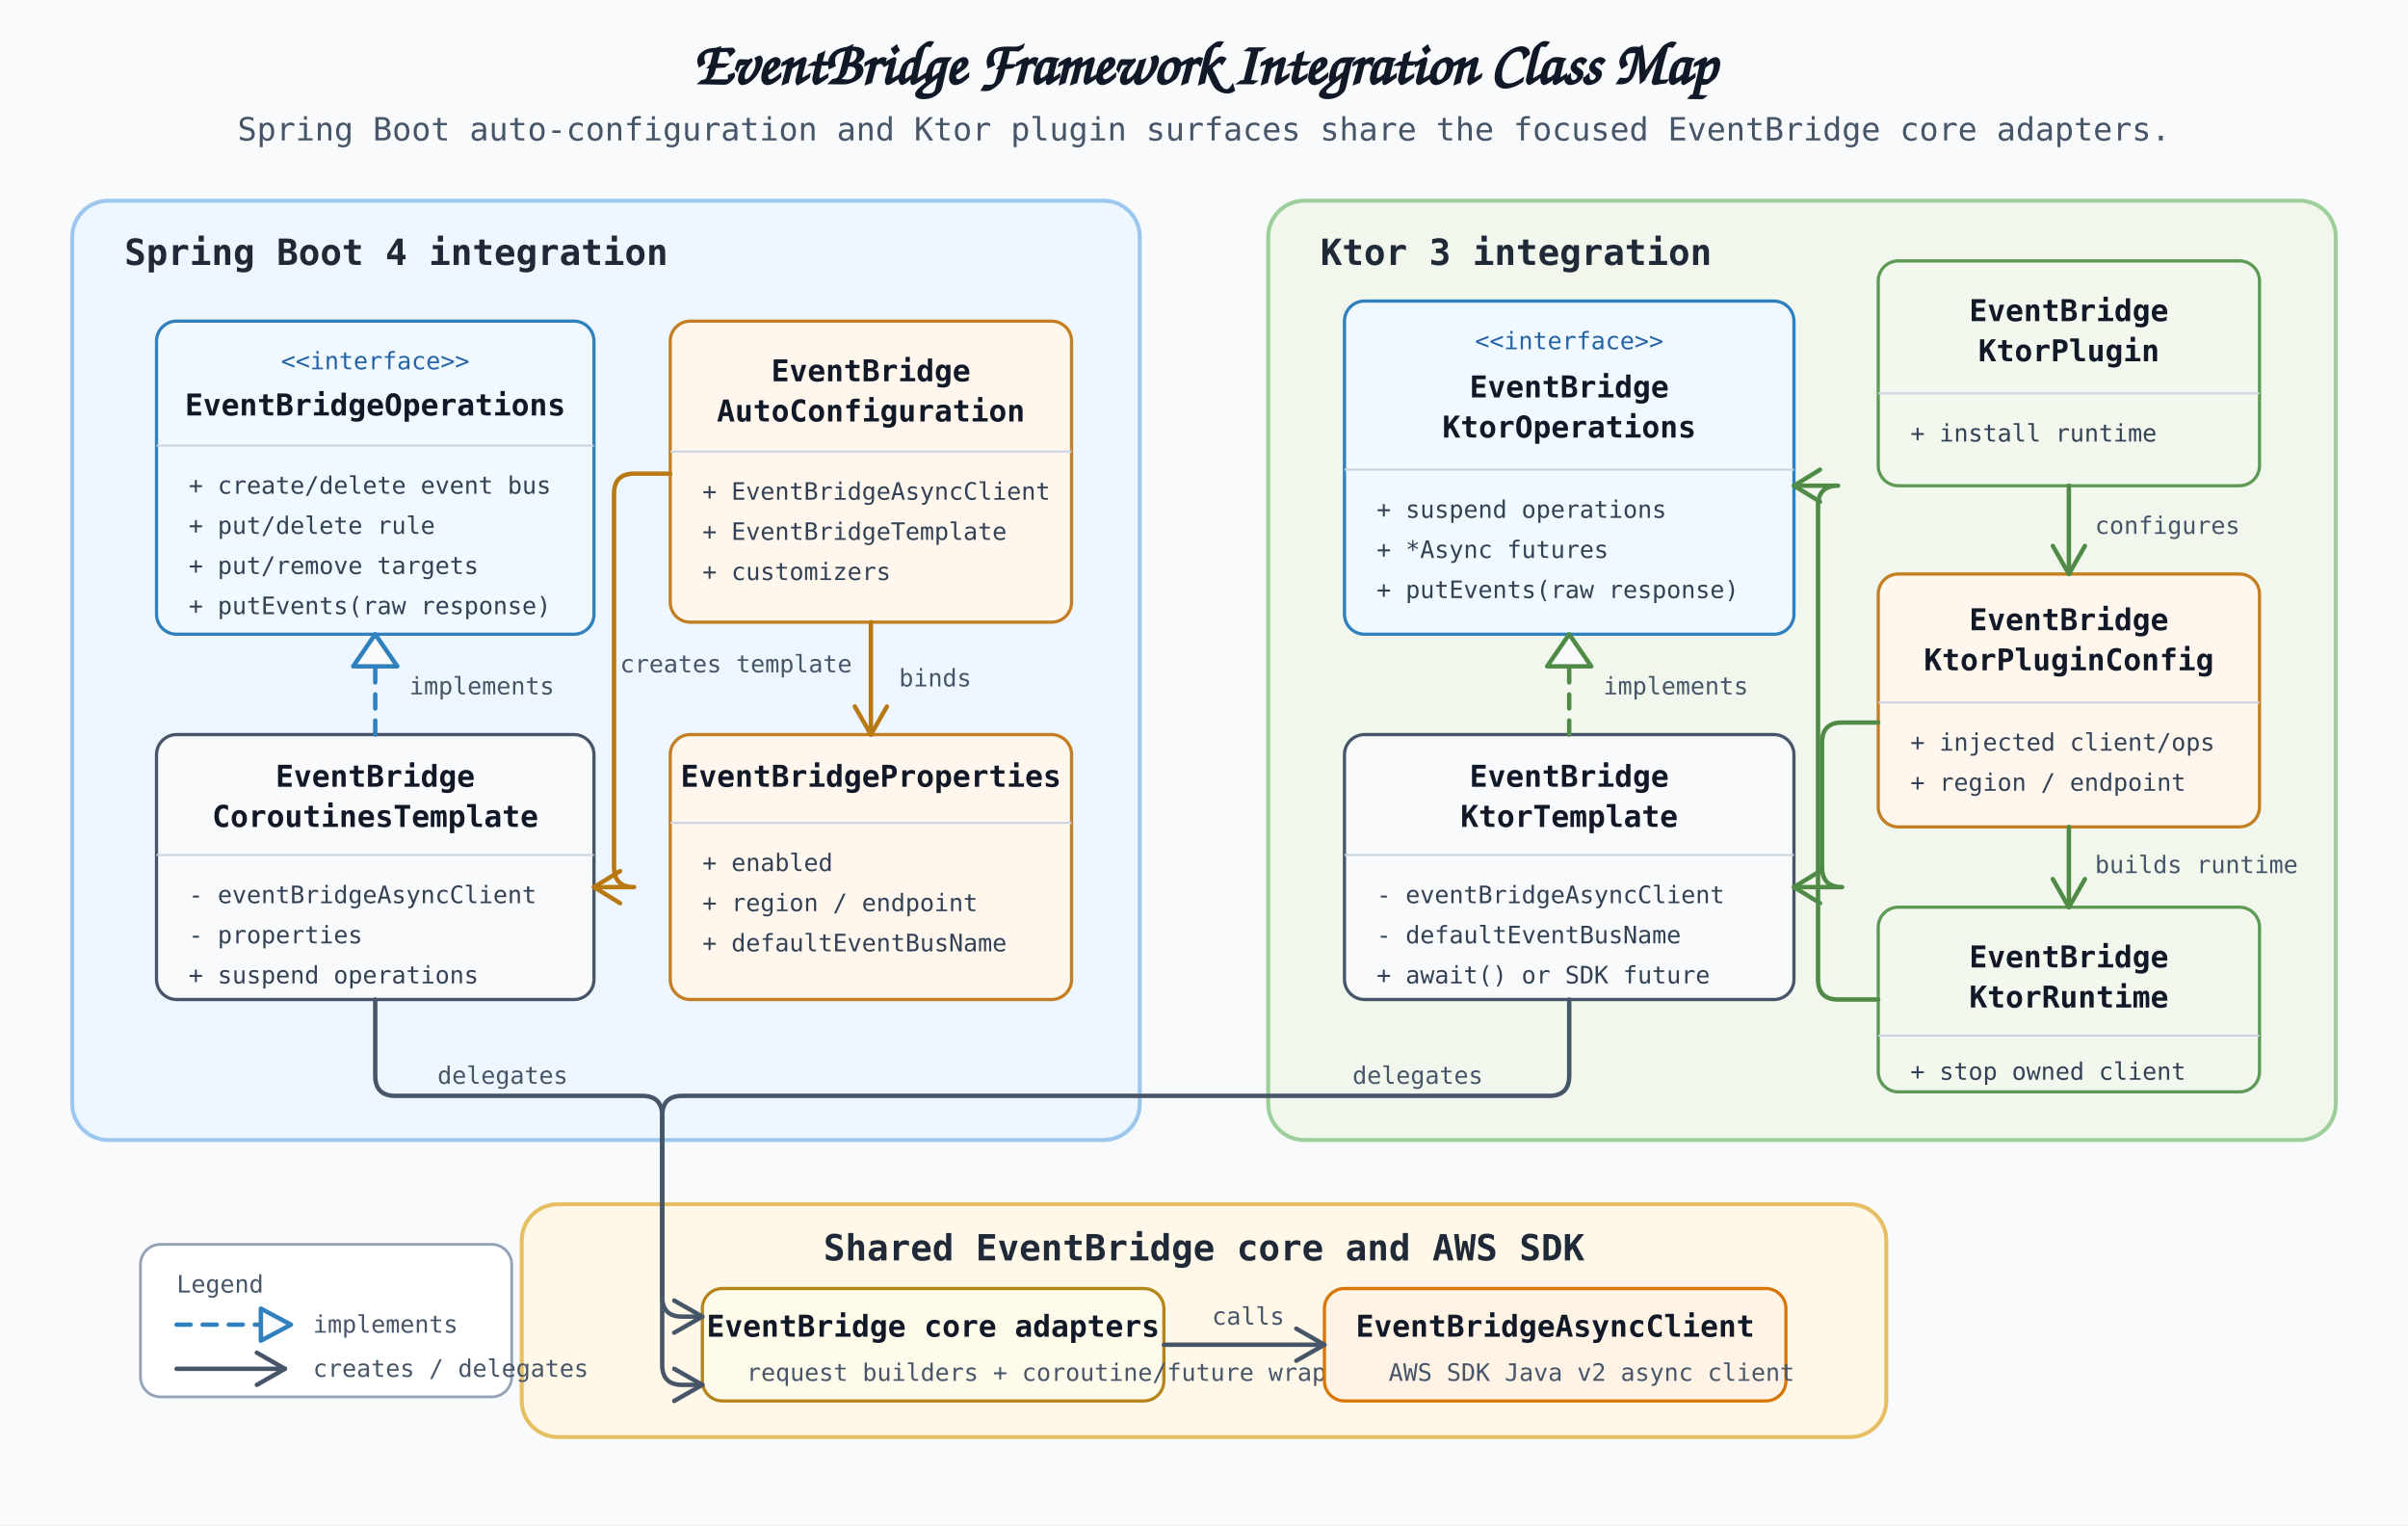
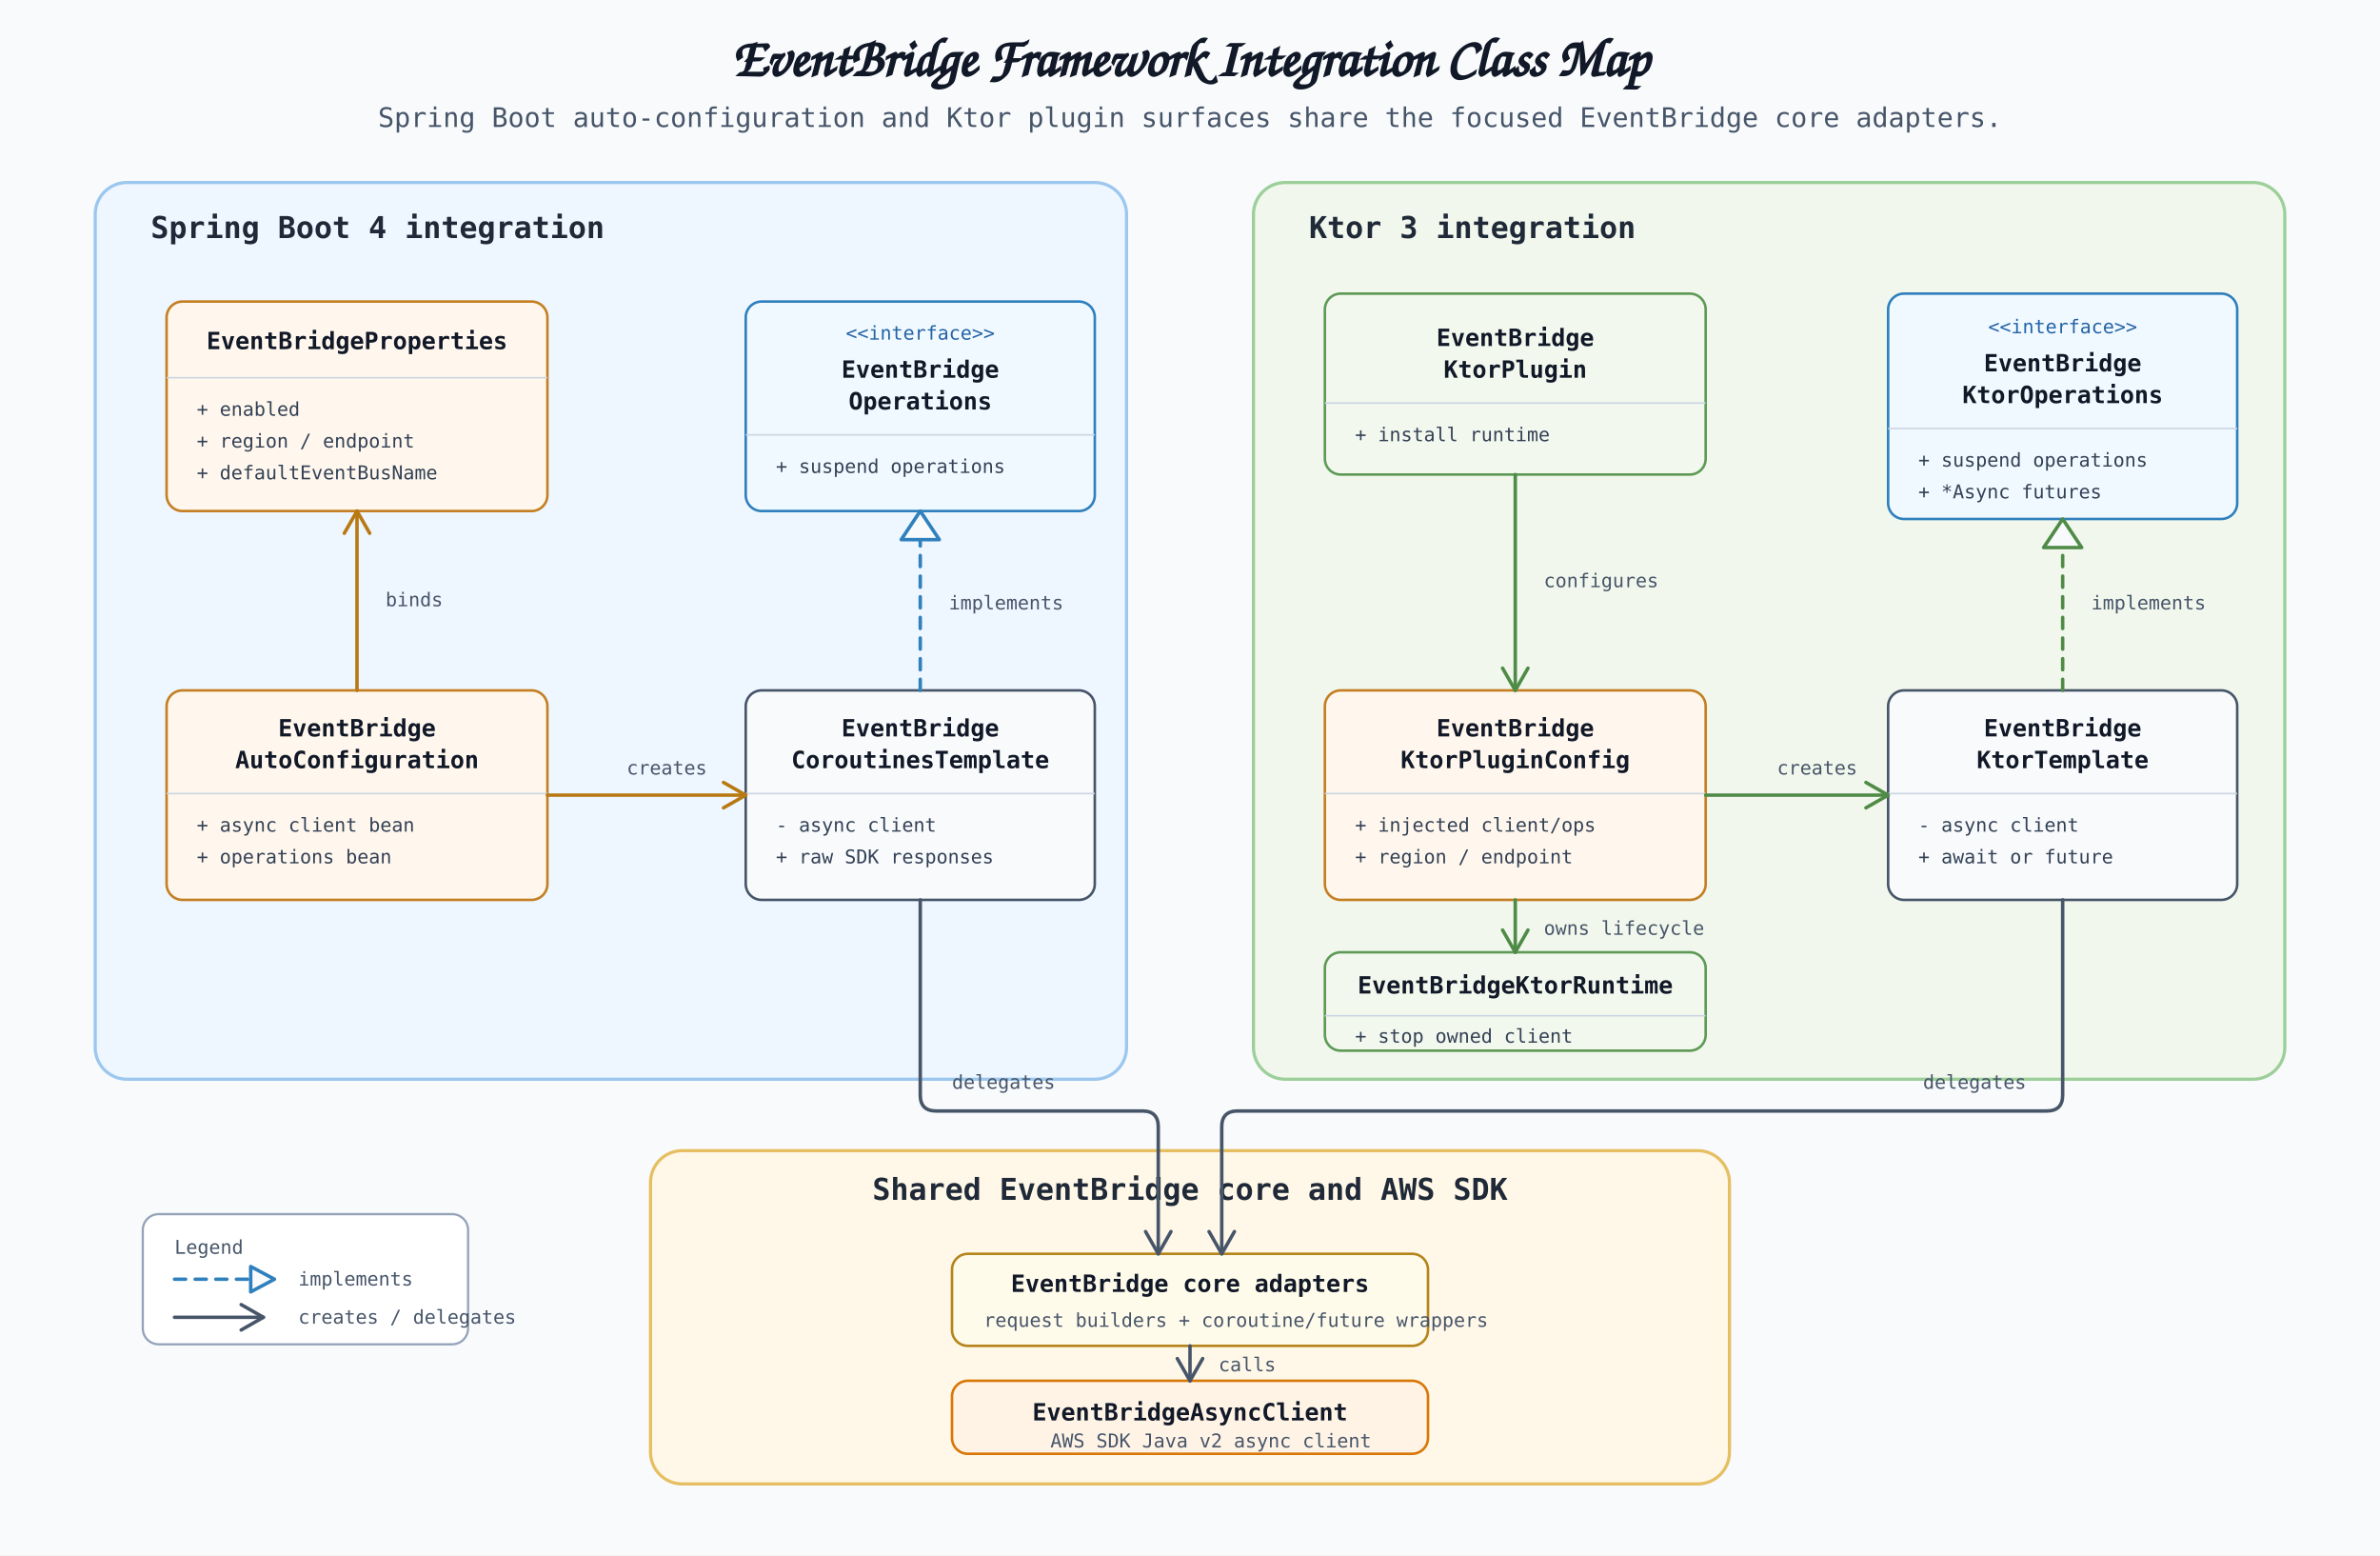
- <svg xmlns="http://www.w3.org/2000/svg" width="1200" height="760" viewBox="0 0 1200 760" role="img" aria-labelledby="title desc">
+ <svg xmlns="http://www.w3.org/2000/svg" width="1500" height="980" viewBox="0 0 1500 980" role="img" aria-labelledby="title desc">
  <defs>
    <style>
      .canvas { fill: #f8fafc; }
-       .title { font: 700 30px "Architects Daughter", "Comic Sans MS", cursive; fill: #111827; }
-       .subtitle { font: 16px "Comic Mono", "SFMono-Regular", monospace; fill: #475569; }
-       .layer { fill: #eef6ff; stroke: #9cc7ee; stroke-width: 2; rx: 18; }
+       .title { font: 700 34px "Architects Daughter", "Comic Sans MS", cursive; fill: #111827; }
+       .subtitle { font: 17px "Comic Mono", "SFMono-Regular", monospace; fill: #475569; }
+       .layer { fill: #eef6ff; stroke: #9cc7ee; stroke-width: 2; rx: 20; }
      .layer.ktor { fill: #f1f7ec; stroke: #9ccf9a; }
      .layer.shared { fill: #fff8e8; stroke: #e6bf63; }
-       .layer-title { font: 700 18px "Comic Mono", "SFMono-Regular", monospace; fill: #1f2937; }
+       .layer-title { font: 700 19px "Comic Mono", "SFMono-Regular", monospace; fill: #1f2937; }
      .card { fill: #ffffff; stroke: #64748b; stroke-width: 1.6; rx: 10; }
-       .legend-box { fill: #ffffff; stroke: #94a3b8; stroke-width: 1.4; rx: 10; }
      .interface-card { fill: #f0f9ff; stroke: #2f80bd; }
      .impl-card { fill: #f8fafc; stroke: #475569; }
      .config-card { fill: #fff7ed; stroke: #c47f23; }
      .runtime-card { fill: #f3f8ee; stroke: #5e9a56; }
      .shared-card { fill: #fffbeb; stroke: #b5851b; }
      .aws-card { fill: #fff3e6; stroke: #d97706; }
+       .legend-box { fill: #ffffff; stroke: #94a3b8; stroke-width: 1.4; rx: 10; }
      .card-title { font: 700 15px "Comic Mono", "SFMono-Regular", monospace; fill: #111827; text-anchor: middle; }
      .stereo { font: 12px "Comic Mono", "SFMono-Regular", monospace; fill: #2563a6; text-anchor: middle; }
      .method { font: 12px "Comic Mono", "SFMono-Regular", monospace; fill: #334155; }
      .note { font: 12px "Comic Mono", "SFMono-Regular", monospace; fill: #475569; }
      .divider { stroke: #cbd5e1; stroke-width: 1; }
      .connector { fill: none; stroke: #334155; stroke-width: 2.2; stroke-linecap: round; stroke-linejoin: round; }
      .connector.dashed { stroke-dasharray: 7 6; }
      .connector.blue { stroke: #2f80bd; }
      .connector.green { stroke: #4f8b47; }
      .connector.amber { stroke: #b87912; }
      .connector.gray { stroke: #475569; }
-       .arrow-open { fill: none; stroke-width: 2.2; stroke-linecap: round; stroke-linejoin: round; stroke-dasharray: none; }
-       .triangle { fill: #f8fafc; stroke-width: 2.2; stroke-linejoin: round; stroke-dasharray: none; }
+       .arrow-open { fill: none; stroke-width: 2.2; stroke-linecap: round; stroke-linejoin: round; stroke-dasharray: none; style: stroke-dasharray:none; }
+       .triangle { fill: #f8fafc; stroke-width: 2.2; stroke-linejoin: round; stroke-dasharray: none; style: stroke-dasharray:none; }
      .legend { font: 12px "Comic Mono", "SFMono-Regular", monospace; fill: #475569; }
    </style>
  </defs>
-   <rect class="canvas" x="0" y="0" width="1200" height="760" />
-   <text class="title" x="600" y="42" text-anchor="middle">EventBridge Framework Integration Class Map</text>
-   <text class="subtitle" x="600" y="70" text-anchor="middle">Spring Boot auto-configuration and Ktor plugin surfaces share the focused EventBridge core adapters.</text>
-   <rect class="layer" x="36" y="100" width="532" height="468" />
-   <text class="layer-title" x="62" y="132">Spring Boot 4 integration</text>
-   <rect class="layer ktor" x="632" y="100" width="532" height="468" />
-   <text class="layer-title" x="658" y="132">Ktor 3 integration</text>
-   <rect class="layer shared" x="260" y="600" width="680" height="116" />
-   <text class="layer-title" x="600" y="628" text-anchor="middle">Shared EventBridge core and AWS SDK</text>
+   <rect class="canvas" x="0" y="0" width="1500" height="980" />
+   <text class="title" x="750" y="48" text-anchor="middle">EventBridge Framework Integration Class Map</text>
+   <text class="subtitle" x="750" y="80" text-anchor="middle">Spring Boot auto-configuration and Ktor plugin surfaces share the focused EventBridge core adapters.</text>
+   <rect class="layer" x="60" y="115" width="650" height="565" />
+   <text class="layer-title" x="95" y="150">Spring Boot 4 integration</text>
+   <rect class="layer ktor" x="790" y="115" width="650" height="565" />
+   <text class="layer-title" x="825" y="150">Ktor 3 integration</text>
+   <rect class="layer shared" x="410" y="725" width="680" height="210" />
+   <text class="layer-title" x="750" y="756" text-anchor="middle">Shared EventBridge core and AWS SDK</text>
+   <g id="spring-props">
+     <rect id="card-spring-props" class="card config-card" x="105" y="190" width="240" height="132" />
+     <text class="card-title" x="225" y="220">EventBridgeProperties</text>
+     <line class="divider" x1="105" y1="238" x2="345" y2="238" />
+     <text class="method" x="124" y="262">+ enabled</text>
+     <text class="method" x="124" y="282">+ region / endpoint</text>
+     <text class="method" x="124" y="302">+ defaultEventBusName</text>
+   </g>
  <g id="spring-ops">
-     <rect id="card-spring-ops" class="card interface-card" x="78" y="160" width="218" height="156" />
-     <text class="stereo" x="187" y="184">&lt;&lt;interface&gt;&gt;</text>
-     <text class="card-title" x="187" y="207">EventBridgeOperations</text>
-     <line class="divider" x1="78" y1="222" x2="296" y2="222" />
-     <text class="method" x="94" y="246">+ create/delete event bus</text>
-     <text class="method" x="94" y="266">+ put/delete rule</text>
-     <text class="method" x="94" y="286">+ put/remove targets</text>
-     <text class="method" x="94" y="306">+ putEvents(raw response)</text>
+     <rect id="card-spring-ops" class="card interface-card" x="470" y="190" width="220" height="132" />
+     <text class="stereo" x="580" y="214">&lt;&lt;interface&gt;&gt;</text>
+     <text class="card-title" x="580" y="238">EventBridge</text>
+     <text class="card-title" x="580" y="258">Operations</text>
+     <line class="divider" x1="470" y1="274" x2="690" y2="274" />
+     <text class="method" x="489" y="298">+ suspend operations</text>
+   </g>
+   <g id="spring-auto">
+     <rect id="card-spring-auto" class="card config-card" x="105" y="435" width="240" height="132" />
+     <text class="card-title" x="225" y="464">EventBridge</text>
+     <text class="card-title" x="225" y="484">AutoConfiguration</text>
+     <line class="divider" x1="105" y1="500" x2="345" y2="500" />
+     <text class="method" x="124" y="524">+ async client bean</text>
+     <text class="method" x="124" y="544">+ operations bean</text>
  </g>
  <g id="spring-template">
-     <rect id="card-spring-template" class="card impl-card" x="78" y="366" width="218" height="132" />
-     <text class="card-title" x="187" y="392">EventBridge</text>
-     <text class="card-title" x="187" y="412">CoroutinesTemplate</text>
-     <line class="divider" x1="78" y1="426" x2="296" y2="426" />
-     <text class="method" x="94" y="450">- eventBridgeAsyncClient</text>
-     <text class="method" x="94" y="470">- properties</text>
-     <text class="method" x="94" y="490">+ suspend operations</text>
+     <rect id="card-spring-template" class="card impl-card" x="470" y="435" width="220" height="132" />
+     <text class="card-title" x="580" y="464">EventBridge</text>
+     <text class="card-title" x="580" y="484">CoroutinesTemplate</text>
+     <line class="divider" x1="470" y1="500" x2="690" y2="500" />
+     <text class="method" x="489" y="524">- async client</text>
+     <text class="method" x="489" y="544">+ raw SDK responses</text>
  </g>
-   <g id="spring-auto">
-     <rect id="card-spring-auto" class="card config-card" x="334" y="160" width="200" height="150" />
-     <text class="card-title" x="434" y="190">EventBridge</text>
-     <text class="card-title" x="434" y="210">AutoConfiguration</text>
-     <line class="divider" x1="334" y1="225" x2="534" y2="225" />
-     <text class="method" x="350" y="249">+ EventBridgeAsyncClient</text>
-     <text class="method" x="350" y="269">+ EventBridgeTemplate</text>
-     <text class="method" x="350" y="289">+ customizers</text>
-   </g>
-   <g id="spring-props">
-     <rect id="card-spring-props" class="card config-card" x="334" y="366" width="200" height="132" />
-     <text class="card-title" x="434" y="392">EventBridgeProperties</text>
-     <line class="divider" x1="334" y1="410" x2="534" y2="410" />
-     <text class="method" x="350" y="434">+ enabled</text>
-     <text class="method" x="350" y="454">+ region / endpoint</text>
-     <text class="method" x="350" y="474">+ defaultEventBusName</text>
+   <g id="ktor-plugin">
+     <rect id="card-ktor-plugin" class="card runtime-card" x="835" y="185" width="240" height="114" />
+     <text class="card-title" x="955" y="218">EventBridge</text>
+     <text class="card-title" x="955" y="238">KtorPlugin</text>
+     <line class="divider" x1="835" y1="254" x2="1075" y2="254" />
+     <text class="method" x="854" y="278">+ install runtime</text>
  </g>
  <g id="ktor-ops">
-     <rect id="card-ktor-ops" class="card interface-card" x="670" y="150" width="224" height="166" />
-     <text class="stereo" x="782" y="174">&lt;&lt;interface&gt;&gt;</text>
-     <text class="card-title" x="782" y="198">EventBridge</text>
-     <text class="card-title" x="782" y="218">KtorOperations</text>
-     <line class="divider" x1="670" y1="234" x2="894" y2="234" />
-     <text class="method" x="686" y="258">+ suspend operations</text>
-     <text class="method" x="686" y="278">+ *Async futures</text>
-     <text class="method" x="686" y="298">+ putEvents(raw response)</text>
+     <rect id="card-ktor-ops" class="card interface-card" x="1190" y="185" width="220" height="142" />
+     <text class="stereo" x="1300" y="210">&lt;&lt;interface&gt;&gt;</text>
+     <text class="card-title" x="1300" y="234">EventBridge</text>
+     <text class="card-title" x="1300" y="254">KtorOperations</text>
+     <line class="divider" x1="1190" y1="270" x2="1410" y2="270" />
+     <text class="method" x="1209" y="294">+ suspend operations</text>
+     <text class="method" x="1209" y="314">+ *Async futures</text>
+   </g>
+   <g id="ktor-config">
+     <rect id="card-ktor-config" class="card config-card" x="835" y="435" width="240" height="132" />
+     <text class="card-title" x="955" y="464">EventBridge</text>
+     <text class="card-title" x="955" y="484">KtorPluginConfig</text>
+     <line class="divider" x1="835" y1="500" x2="1075" y2="500" />
+     <text class="method" x="854" y="524">+ injected client/ops</text>
+     <text class="method" x="854" y="544">+ region / endpoint</text>
  </g>
  <g id="ktor-template">
-     <rect id="card-ktor-template" class="card impl-card" x="670" y="366" width="224" height="132" />
-     <text class="card-title" x="782" y="392">EventBridge</text>
-     <text class="card-title" x="782" y="412">KtorTemplate</text>
-     <line class="divider" x1="670" y1="426" x2="894" y2="426" />
-     <text class="method" x="686" y="450">- eventBridgeAsyncClient</text>
-     <text class="method" x="686" y="470">- defaultEventBusName</text>
-     <text class="method" x="686" y="490">+ await() or SDK future</text>
-   </g>
-   <g id="ktor-plugin">
-     <rect id="card-ktor-plugin" class="card runtime-card" x="936" y="130" width="190" height="112" />
-     <text class="card-title" x="1031" y="160">EventBridge</text>
-     <text class="card-title" x="1031" y="180">KtorPlugin</text>
-     <line class="divider" x1="936" y1="196" x2="1126" y2="196" />
-     <text class="method" x="952" y="220">+ install runtime</text>
-   </g>
-   <g id="ktor-config">
-     <rect id="card-ktor-config" class="card config-card" x="936" y="286" width="190" height="126" />
-     <text class="card-title" x="1031" y="314">EventBridge</text>
-     <text class="card-title" x="1031" y="334">KtorPluginConfig</text>
-     <line class="divider" x1="936" y1="350" x2="1126" y2="350" />
-     <text class="method" x="952" y="374">+ injected client/ops</text>
-     <text class="method" x="952" y="394">+ region / endpoint</text>
+     <rect id="card-ktor-template" class="card impl-card" x="1190" y="435" width="220" height="132" />
+     <text class="card-title" x="1300" y="464">EventBridge</text>
+     <text class="card-title" x="1300" y="484">KtorTemplate</text>
+     <line class="divider" x1="1190" y1="500" x2="1410" y2="500" />
+     <text class="method" x="1209" y="524">- async client</text>
+     <text class="method" x="1209" y="544">+ await or future</text>
  </g>
  <g id="ktor-runtime">
-     <rect id="card-ktor-runtime" class="card runtime-card" x="936" y="452" width="190" height="92" />
-     <text class="card-title" x="1031" y="482">EventBridge</text>
-     <text class="card-title" x="1031" y="502">KtorRuntime</text>
-     <line class="divider" x1="936" y1="516" x2="1126" y2="516" />
-     <text class="method" x="952" y="538">+ stop owned client</text>
+     <rect id="card-ktor-runtime" class="card runtime-card" x="835" y="600" width="240" height="62" />
+     <text class="card-title" x="955" y="626">EventBridgeKtorRuntime</text>
+     <line class="divider" x1="835" y1="640" x2="1075" y2="640" />
+     <text class="method" x="854" y="657">+ stop owned client</text>
  </g>
  <g id="core-adapters">
-     <rect id="card-core-adapters" class="card shared-card" x="350" y="642" width="230" height="56" />
-     <text class="card-title" x="465" y="666">EventBridge core adapters</text>
-     <text class="note" x="372" y="688">request builders + coroutine/future wrappers</text>
+     <rect id="card-core-adapters" class="card shared-card" x="600" y="790" width="300" height="58" />
+     <text class="card-title" x="750" y="814">EventBridge core adapters</text>
+     <text class="note" x="620" y="836">request builders + coroutine/future wrappers</text>
  </g>
  <g id="aws-client">
-     <rect id="card-aws-client" class="card aws-card" x="660" y="642" width="230" height="56" />
-     <text class="card-title" x="775" y="666">EventBridgeAsyncClient</text>
-     <text class="note" x="692" y="688">AWS SDK Java v2 async client</text>
+     <rect id="card-aws-client" class="card aws-card" x="600" y="870" width="300" height="46" />
+     <text class="card-title" x="750" y="895">EventBridgeAsyncClient</text>
+     <text class="note" x="662" y="912">AWS SDK Java v2 async client</text>
  </g>
-   <path class="connector dashed blue" d="M 187 366 L 187 332" />
-   <polygon class="triangle" points="187,316 176,332 198,332" stroke="#2f80bd" />
-   <text class="note" x="204" y="346">implements</text>
-   <path class="connector dashed green" d="M 782 366 L 782 332" />
-   <polygon class="triangle" points="782,316 771,332 793,332" stroke="#4f8b47" />
-   <text class="note" x="799" y="346">implements</text>
-   <path class="connector amber" d="M 334 236 L 316 236 Q 306 236 306 246 L 306 432 Q 306 442 316 442 L 296 442" />
-   <polyline class="arrow-open" points="309,434 296,442 309,450" stroke="#b87912" />
-   <text class="note" x="309" y="335">creates template</text>
-   <path class="connector amber" d="M 434 310 L 434 366" />
-   <polyline class="arrow-open" points="426,352 434,366 442,352" stroke="#b87912" />
-   <text class="note" x="448" y="342">binds</text>
-   <path class="connector green" d="M 1031 242 L 1031 286" />
-   <polyline class="arrow-open" points="1023,272 1031,286 1039,272" stroke="#4f8b47" />
-   <text class="note" x="1044" y="266">configures</text>
-   <path class="connector green" d="M 1031 412 L 1031 452" />
-   <polyline class="arrow-open" points="1023,438 1031,452 1039,438" stroke="#4f8b47" />
-   <text class="note" x="1044" y="435">builds runtime</text>
-   <path class="connector green" d="M 936 360 L 918 360 Q 908 360 908 370 L 908 432 Q 908 442 918 442 L 894 442" />
-   <polyline class="arrow-open" points="907,434 894,442 907,450" stroke="#4f8b47" />
-   <path class="connector green" d="M 936 498 L 916 498 Q 906 498 906 488 L 906 252 Q 906 242 916 242 L 894 242" />
-   <polyline class="arrow-open" points="907,234 894,242 907,250" stroke="#4f8b47" />
-   <path class="connector gray" d="M 187 498 L 187 536 Q 187 546 197 546 L 320 546 Q 330 546 330 556 L 330 646 Q 330 656 340 656 L 350 656" />
-   <polyline class="arrow-open" points="336,648 350,656 336,664" stroke="#475569" />
-   <text class="note" x="218" y="540">delegates</text>
-   <path class="connector gray" d="M 782 498 L 782 536 Q 782 546 772 546 L 340 546 Q 330 546 330 556 L 330 680 Q 330 690 340 690 L 350 690" />
-   <polyline class="arrow-open" points="336,682 350,690 336,698" stroke="#475569" />
-   <text class="note" x="674" y="540">delegates</text>
-   <path class="connector gray" d="M 580 670 L 660 670" />
-   <polyline class="arrow-open" points="646,662 660,670 646,678" stroke="#475569" />
-   <text class="note" x="604" y="660">calls</text>
+   <path class="connector dashed blue" d="M 580 435 L 580 340" />
+   <polygon class="triangle" points="580,322 568,340 592,340" stroke="#2f80bd" />
+   <text class="note" x="598" y="384">implements</text>
+   <path class="connector amber" d="M 225 435 L 225 322" />
+   <polyline class="arrow-open" points="217,336 225,322 233,336" stroke="#b87912" />
+   <text class="note" x="243" y="382">binds</text>
+   <path class="connector amber" d="M 345 501 L 470 501" />
+   <polyline class="arrow-open" points="456,493 470,501 456,509" stroke="#b87912" />
+   <text class="note" x="395" y="488">creates</text>
+   <path class="connector dashed green" d="M 1300 435 L 1300 345" />
+   <polygon class="triangle" points="1300,327 1288,345 1312,345" stroke="#4f8b47" />
+   <text class="note" x="1318" y="384">implements</text>
+   <path class="connector green" d="M 955 299 L 955 435" />
+   <polyline class="arrow-open" points="947,421 955,435 963,421" stroke="#4f8b47" />
+   <text class="note" x="973" y="370">configures</text>
+   <path class="connector green" d="M 1075 501 L 1190 501" />
+   <polyline class="arrow-open" points="1176,493 1190,501 1176,509" stroke="#4f8b47" />
+   <text class="note" x="1120" y="488">creates</text>
+   <path class="connector green" d="M 955 567 L 955 600" />
+   <polyline class="arrow-open" points="947,586 955,600 963,586" stroke="#4f8b47" />
+   <text class="note" x="973" y="589">owns lifecycle</text>
+   <path class="connector gray" d="M 580 567 L 580 690 Q 580 700 590 700 L 720 700 Q 730 700 730 710 L 730 790" />
+   <polyline class="arrow-open" points="722,776 730,790 738,776" stroke="#475569" />
+   <text class="note" x="600" y="686">delegates</text>
+   <path class="connector gray" d="M 1300 567 L 1300 690 Q 1300 700 1290 700 L 780 700 Q 770 700 770 710 L 770 790" />
+   <polyline class="arrow-open" points="762,776 770,790 778,776" stroke="#475569" />
+   <text class="note" x="1212" y="686">delegates</text>
+   <path class="connector gray" d="M 750 848 L 750 870" />
+   <polyline class="arrow-open" points="742,856 750,870 758,856" stroke="#475569" />
+   <text class="note" x="768" y="864">calls</text>
  <g id="legend">
-     <rect class="legend-box" x="70" y="620" width="185" height="76" />
-     <text class="legend" x="88" y="644">Legend</text>
-     <path class="connector dashed blue" d="M 88 660 L 130 660" />
-     <polygon class="triangle" points="145,660 130,652 130,668" stroke="#2f80bd" />
-     <text class="legend" x="156" y="664">implements</text>
-     <path class="connector gray" d="M 88 682 L 142 682" />
-     <polyline class="arrow-open" points="128,674 142,682 128,690" stroke="#475569" />
-     <text class="legend" x="156" y="686">creates / delegates</text>
+     <rect class="legend-box" x="90" y="765" width="205" height="82" />
+     <text class="legend" x="110" y="790">Legend</text>
+     <path class="connector dashed blue" d="M 110 806 L 158 806" />
+     <polygon class="triangle" points="173,806 158,798 158,814" stroke="#2f80bd" />
+     <text class="legend" x="188" y="810">implements</text>
+     <path class="connector gray" d="M 110 830 L 166 830" />
+     <polyline class="arrow-open" points="152,822 166,830 152,838" stroke="#475569" />
+     <text class="legend" x="188" y="834">creates / delegates</text>
  </g>
</svg>
